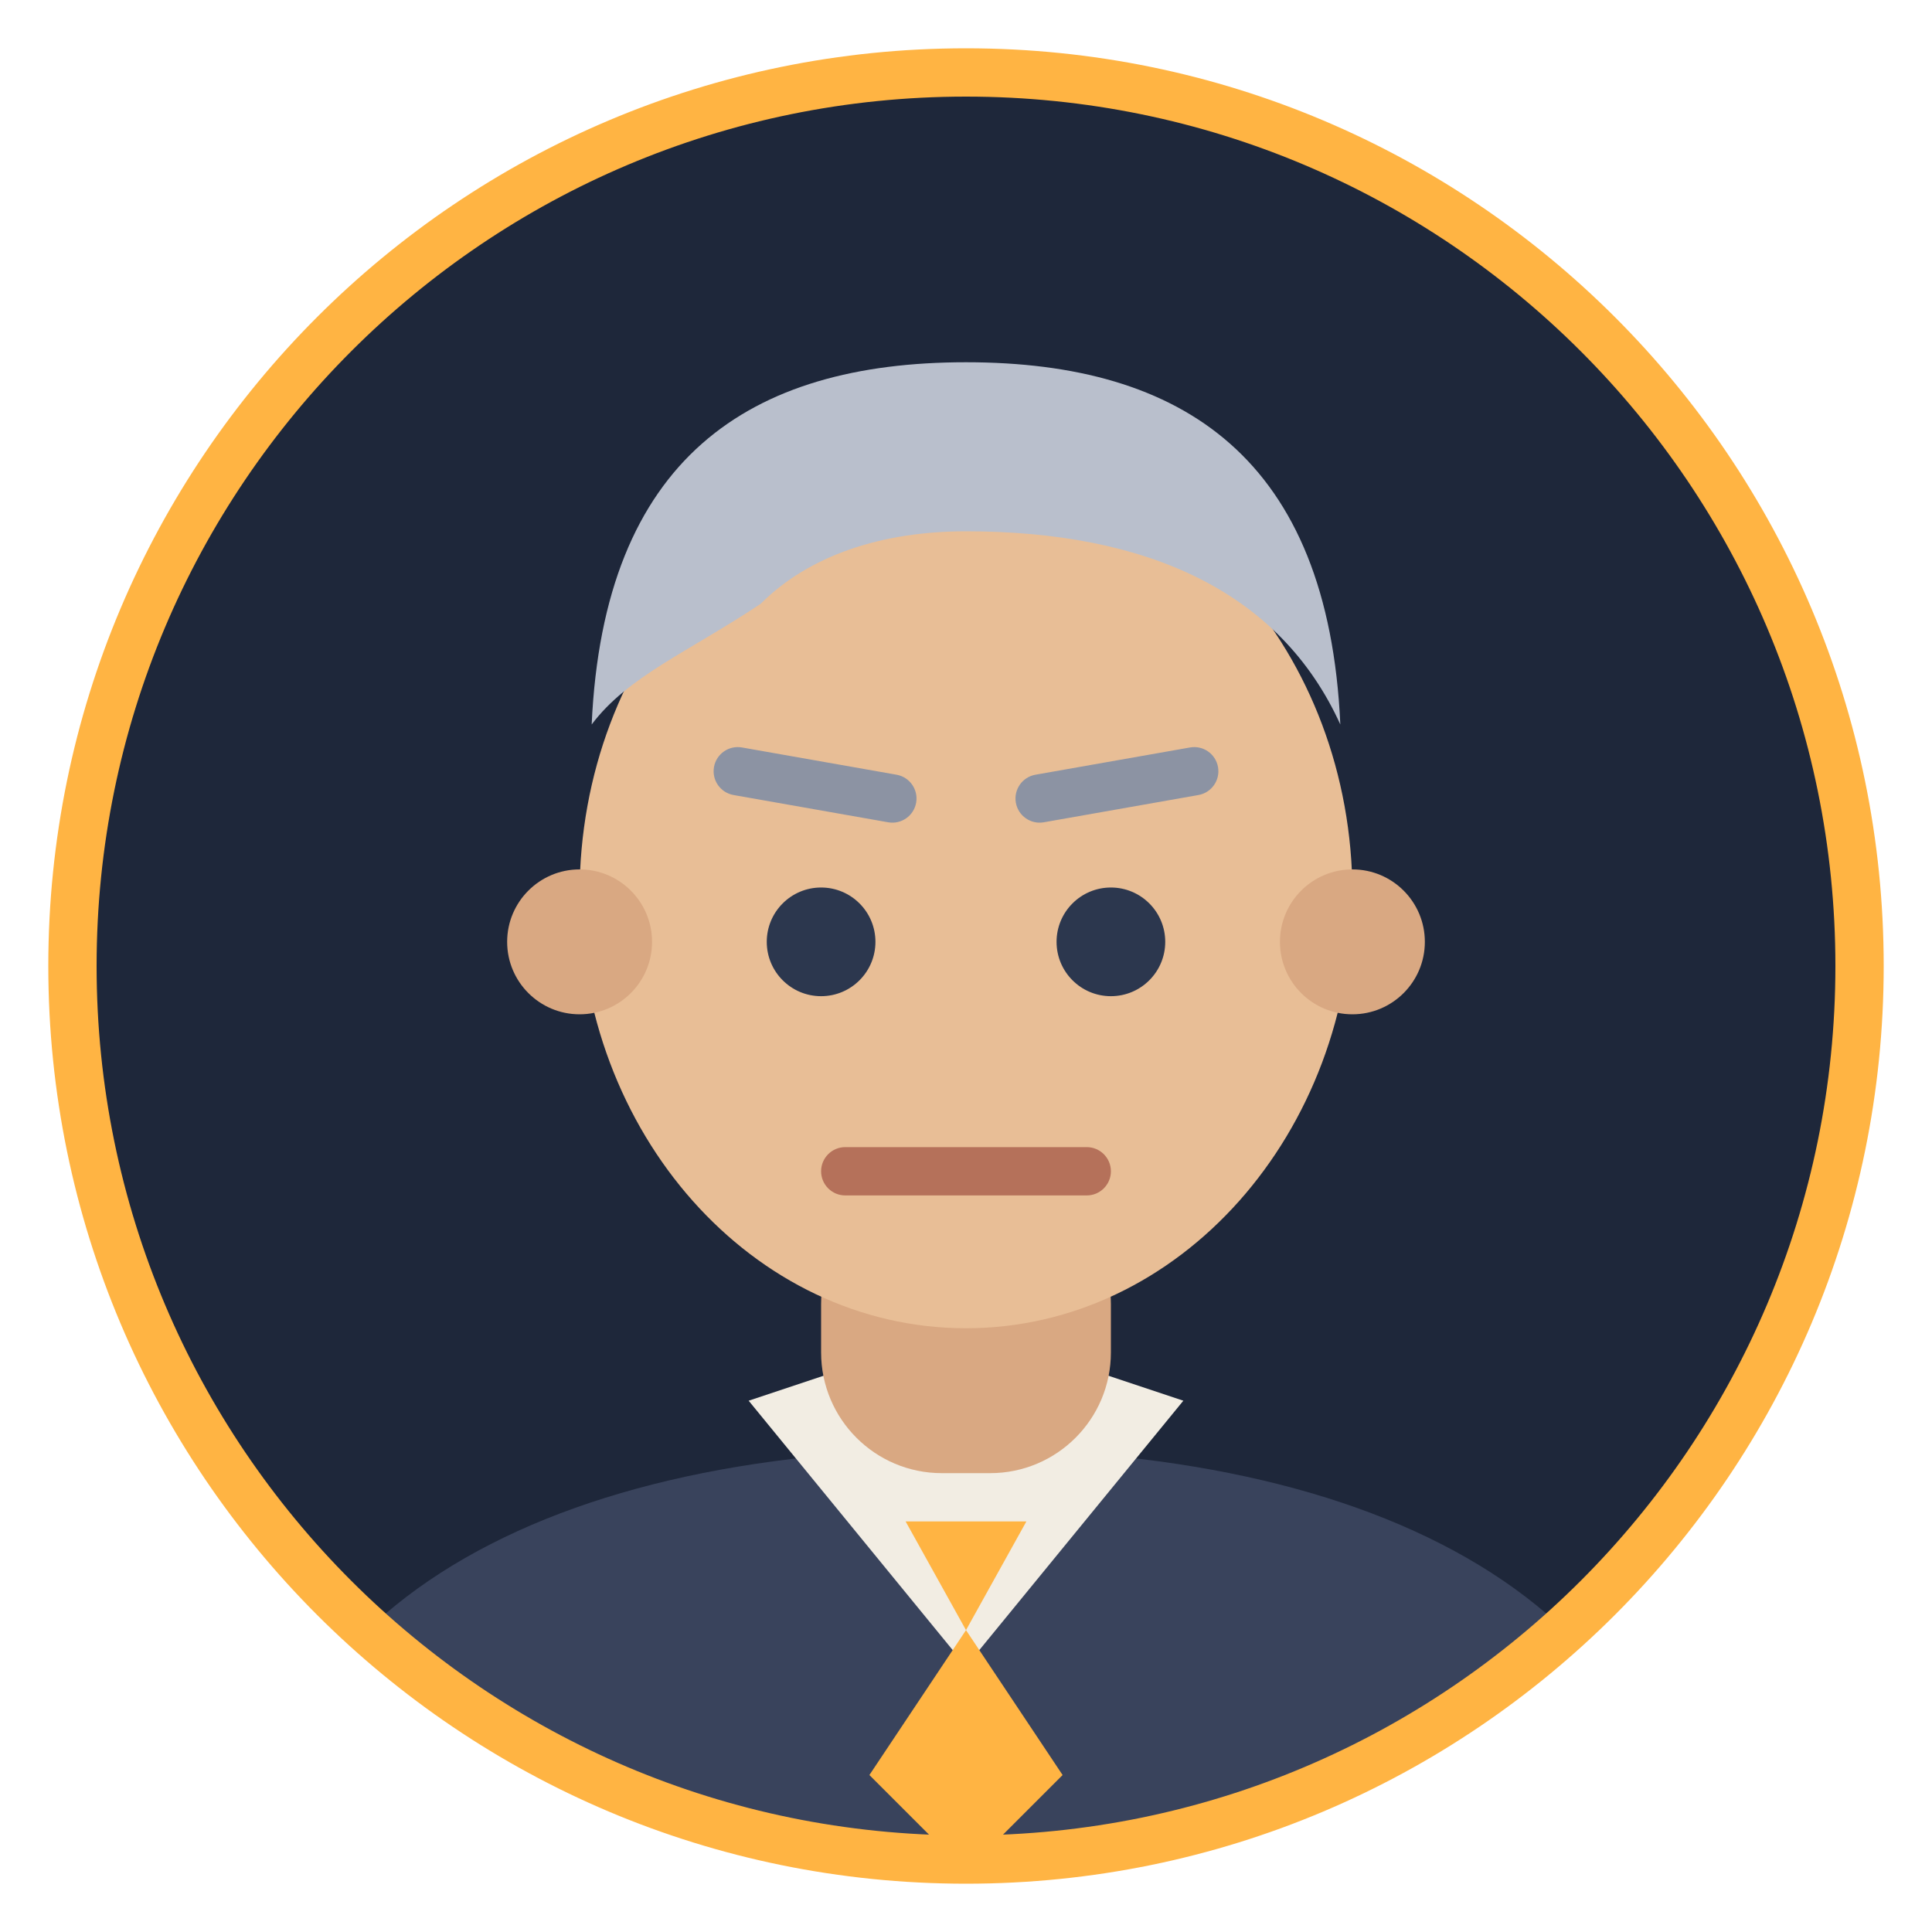
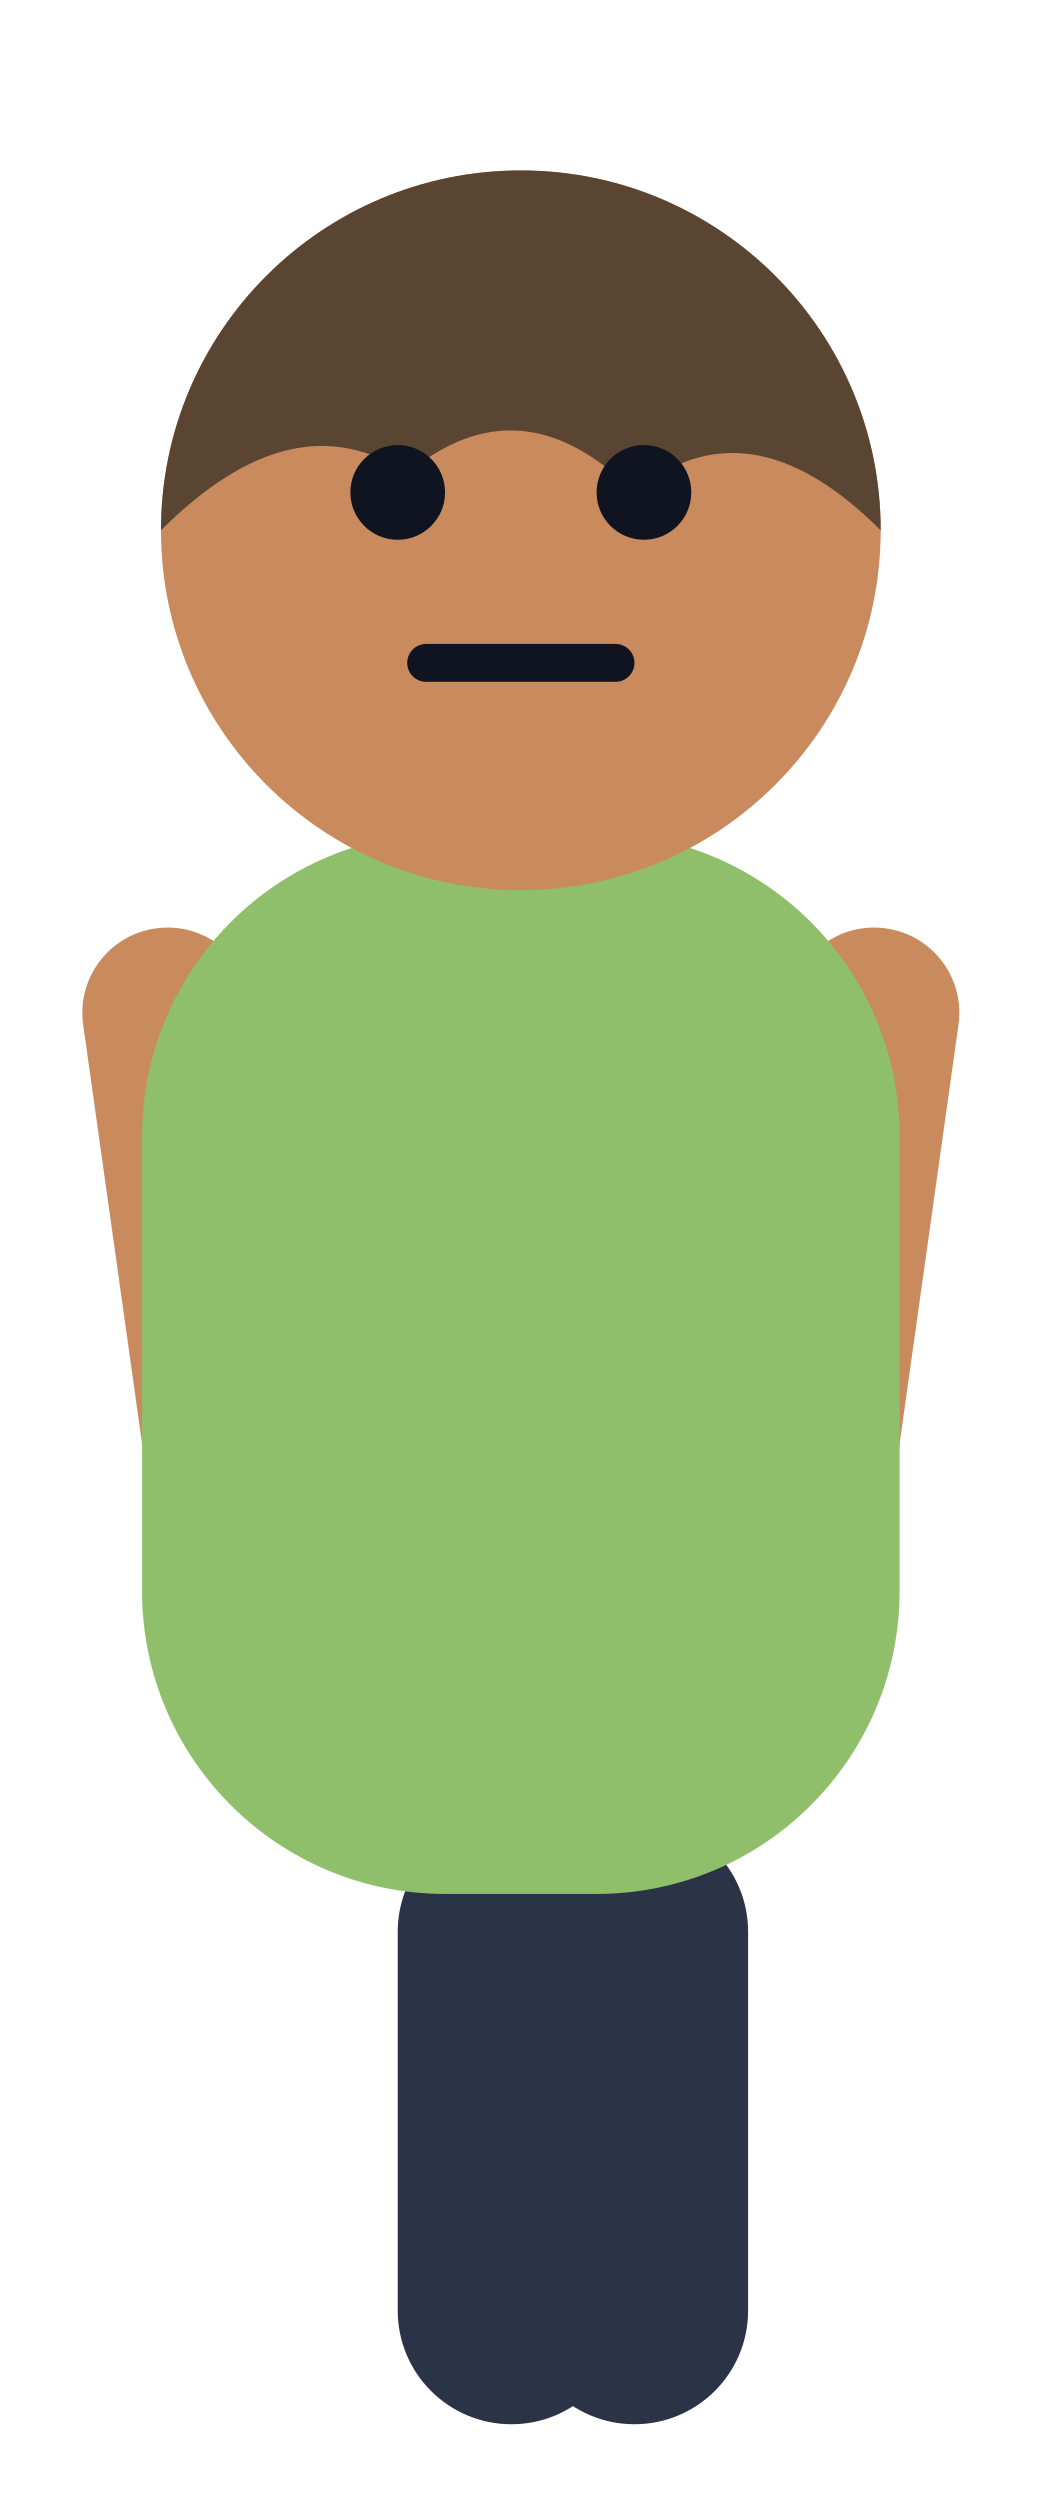
- <svg xmlns="http://www.w3.org/2000/svg" viewBox="0 0 160 160" width="160" height="160" role="img" aria-label="Gerhard, a senior manager at Contoso Pharmaceuticals">
-   <defs>
-     <clipPath id="gerhard-clip">
-       <circle cx="80" cy="80" r="74" />
-     </clipPath>
-   </defs>
-   <circle cx="80" cy="80" r="74" fill="#1E273A" />
-   <g clip-path="url(#gerhard-clip)">
-     <path d="M20 160c0-26 24-40 60-40s60 14 60 40z" fill="#39435C" />
-     <path d="M62 116l18 22 18-22-18-6z" fill="#F2EDE3" />
-     <path d="M75 126h10l-5 9z" fill="#FFB443" />
-     <path d="M80 135l-8 12 8 8 8-8z" fill="#FFB443" />
-     <rect x="68" y="98" width="24" height="24" rx="10" fill="#D9A882" />
-     <ellipse cx="80" cy="74" rx="32" ry="36" fill="#E8BE96" />
-     <circle cx="48" cy="78" r="6" fill="#D9A882" />
-     <circle cx="112" cy="78" r="6" fill="#D9A882" />
-     <path d="M49 60C50 38 62 30 80 30s30 8 31 30c-5-11-16-16-31-16-7 0-13 2-17 6-6 4-11 6-14 10z" fill="#B9BFCC" />
-     <rect x="59" y="63" width="17" height="4" rx="2" transform="rotate(10 67.5 65)" fill="#8C93A3" />
-     <rect x="84" y="63" width="17" height="4" rx="2" transform="rotate(-10 92.5 65)" fill="#8C93A3" />
-     <circle cx="68" cy="78" r="4.5" fill="#2C374E" />
-     <circle cx="92" cy="78" r="4.5" fill="#2C374E" />
-     <rect x="68" y="95" width="24" height="4" rx="2" fill="#B5715A" />
+ <svg xmlns="http://www.w3.org/2000/svg" viewBox="0 0 110 264" width="110" height="264" role="img" aria-label="Gerhard, a senior manager at Contoso Pharmaceuticals">
+   <g transform="translate(55,254)">
+     <rect x="-13" y="-62" width="24" height="64" rx="12" fill="#2B3346" />
+     <rect x="0" y="-62" width="24" height="64" rx="12" fill="#2B3346" />
+     <g transform="translate(-38,-152) rotate(-8)">
+       <rect x="-9" y="-4" width="18" height="70" rx="9" fill="#C98A5E" />
+     </g>
+     <g transform="translate(38,-152) rotate(8)">
+       <rect x="-9" y="-4" width="18" height="70" rx="9" fill="#C98A5E" />
+     </g>
+     <rect x="-40" y="-166" width="80" height="112" rx="32" fill="#8FBF6A" />
+     <circle cx="0" cy="-198" r="38" fill="#C98A5E" />
+     <path d="M-38,-198 a38,38 0 0 1 76,0 q-14,-14 -26,-4 -12,-12 -24,-2 -12,-8 -26,6z" fill="#5A4432" />
+     <circle cx="-13" cy="-202" r="5" fill="#0F1420" />
+     <circle cx="13" cy="-202" r="5" fill="#0F1420" />
+     <path d="M-10,-184 l20,0" stroke="#0F1420" stroke-width="4" stroke-linecap="round" />
  </g>
-   <circle cx="80" cy="80" r="74" fill="none" stroke="#FFB443" stroke-width="4" />
</svg>
